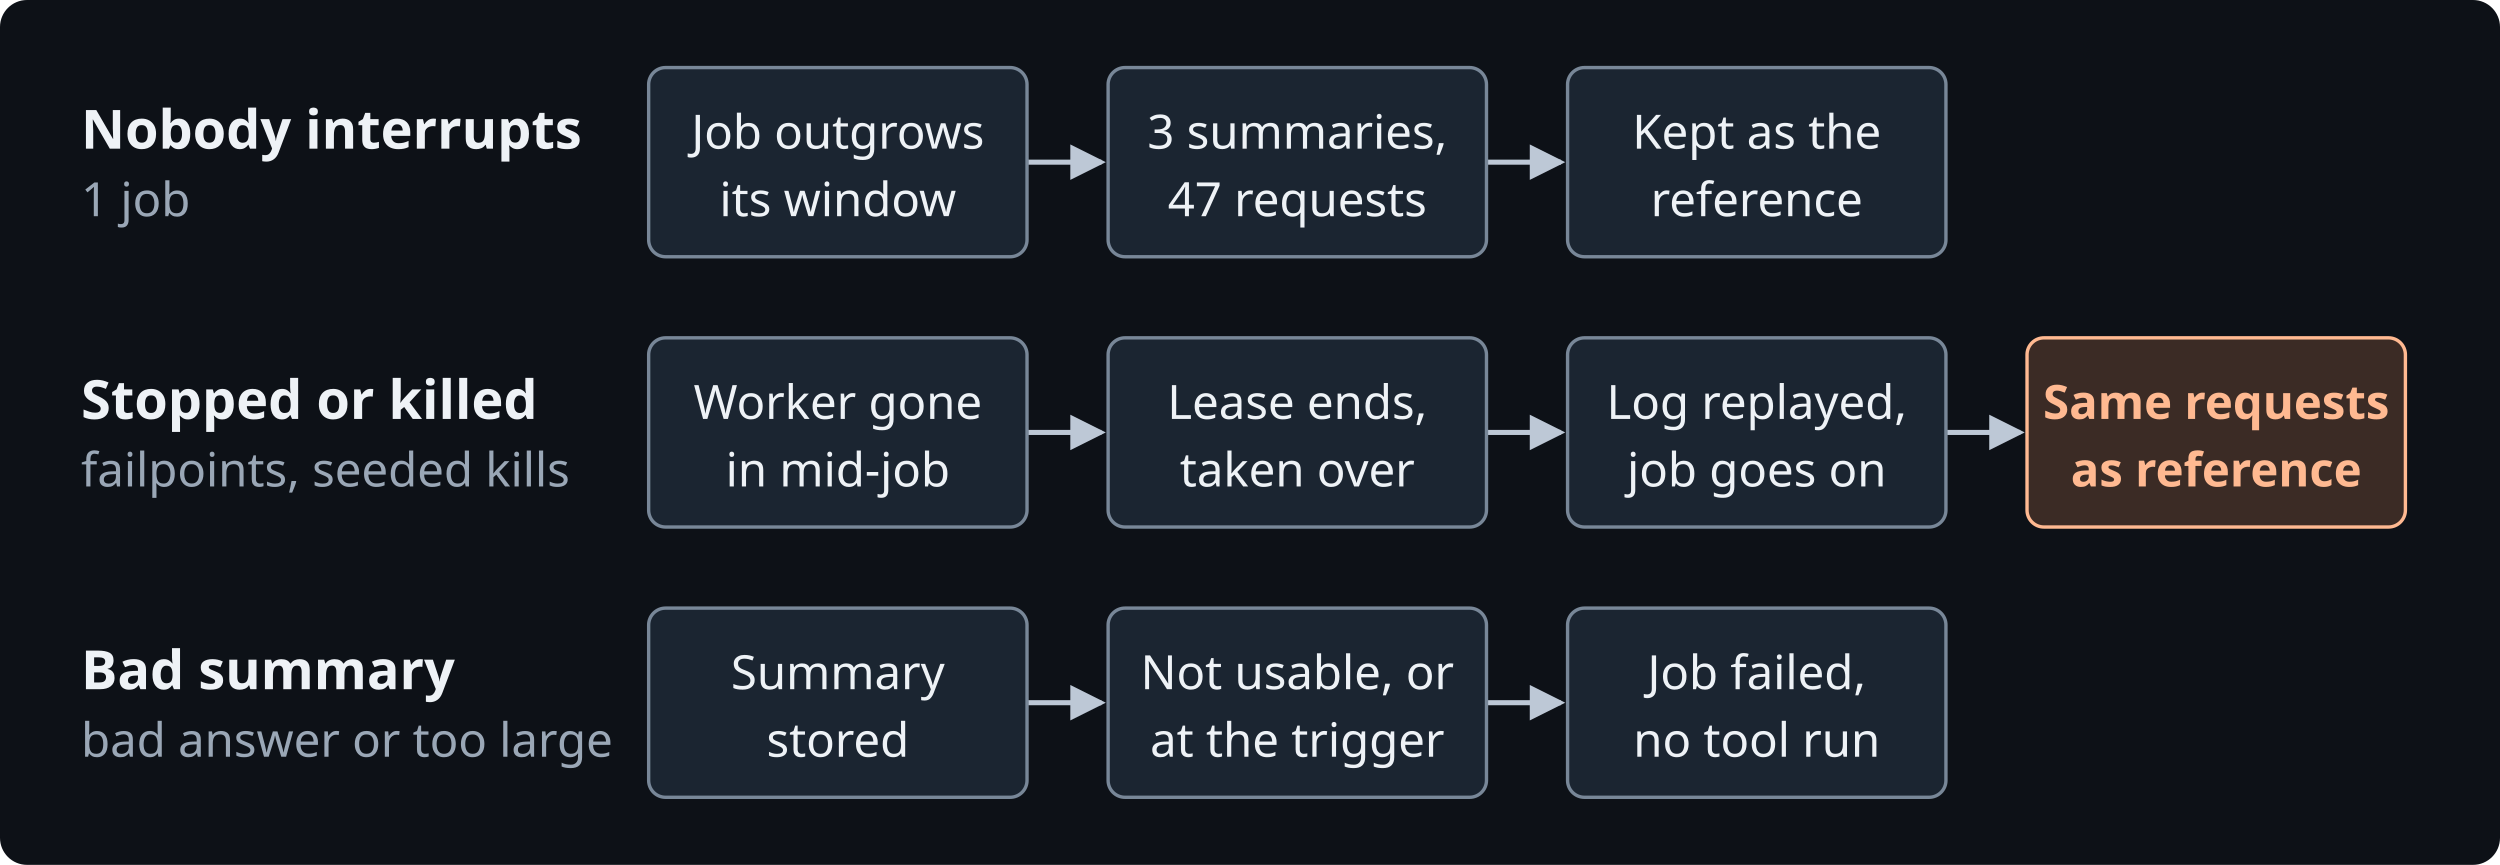
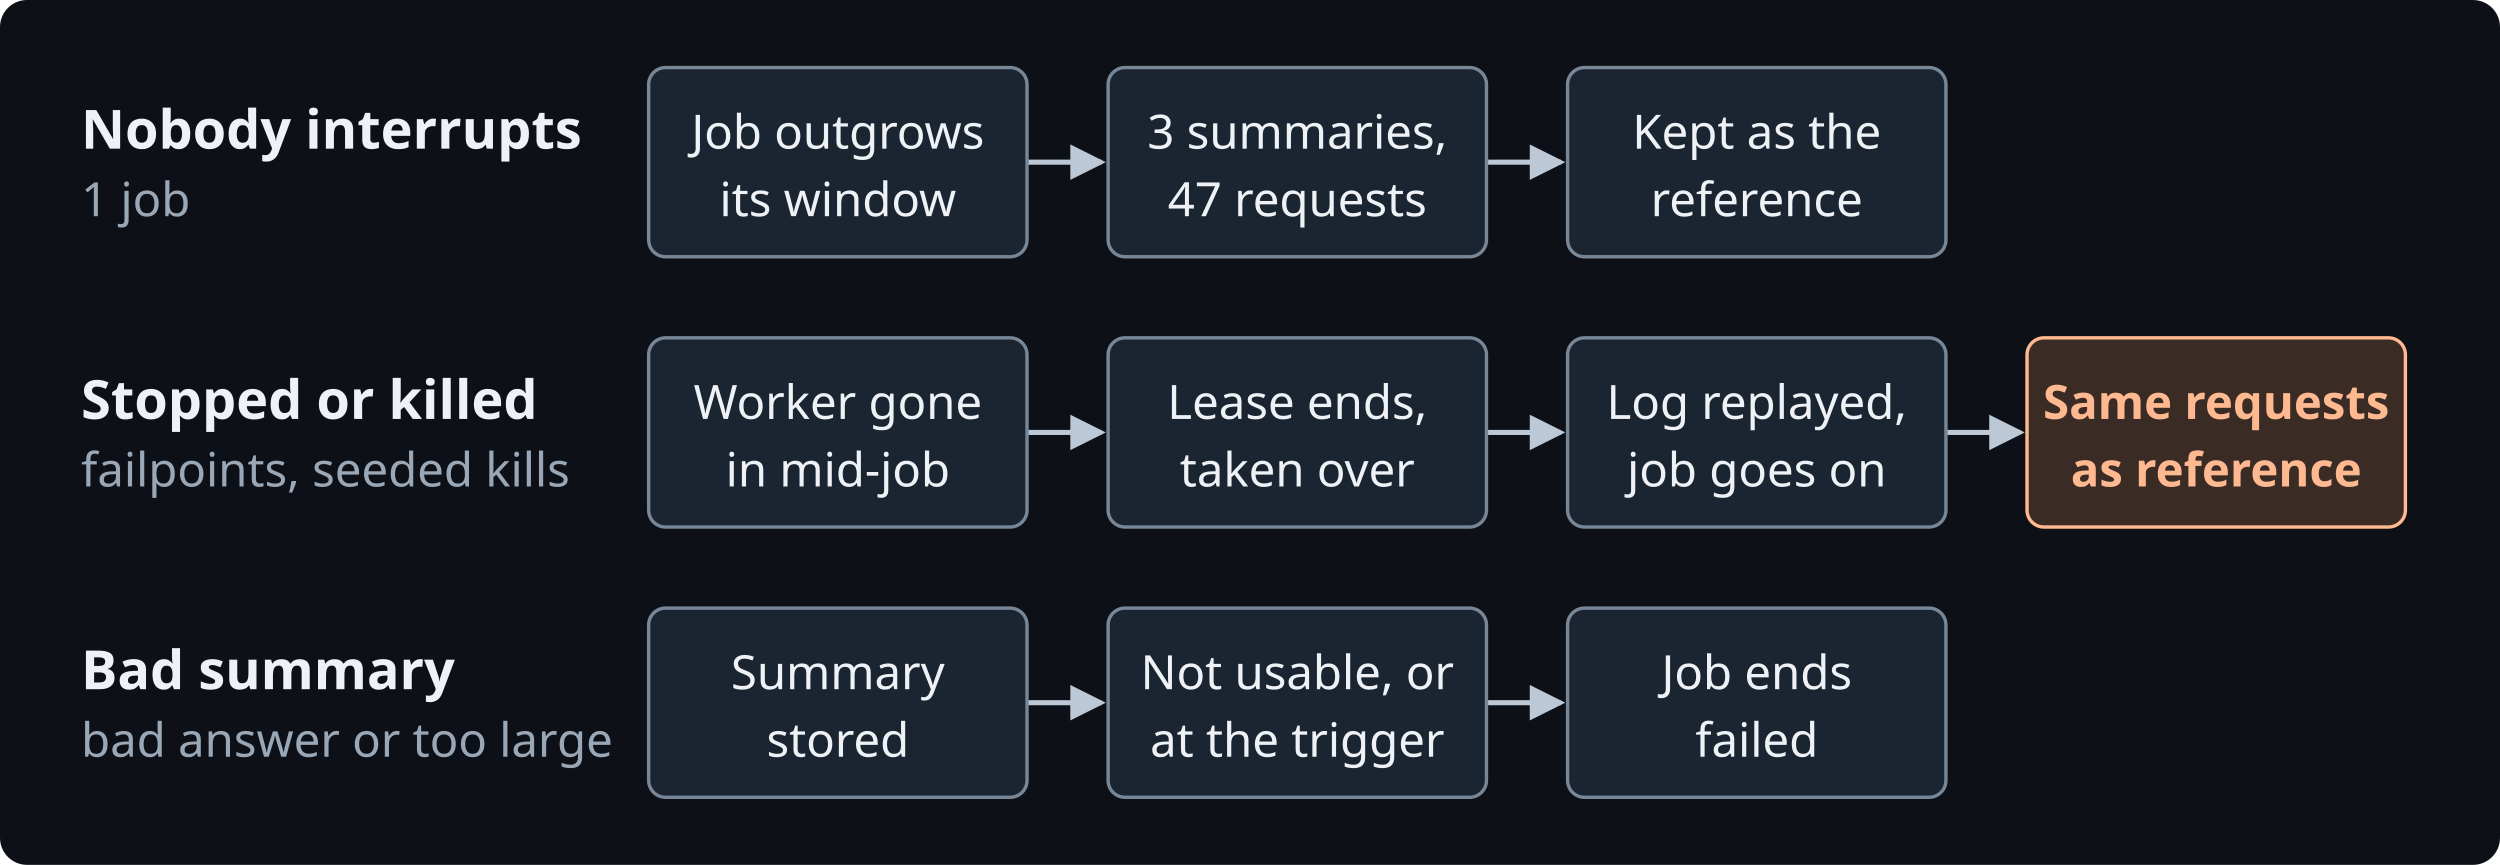
<svg xmlns="http://www.w3.org/2000/svg" width="740" height="256" viewBox="0 0 740 256" role="img" aria-labelledby="long-job-runs-title long-job-runs-desc">
  <defs>
    <marker id="long-job-runs-arrow" viewBox="0 0 8 8" refX="7" refY="4" markerWidth="7" markerHeight="7" orient="auto">
      <path d="m0 0 8 4-8 4z" fill="#bdc8d6" />
    </marker>
  </defs>
  <rect width="740" height="256" rx="8" fill="#0d1117" />
  <g fill="none" stroke="#bdc8d6" stroke-width="1.5" marker-end="url(#long-job-runs-arrow)">
    <path d="M304 48h22" />
    <path d="M440 48h22" />
    <path d="M304 128h22" />
    <path d="M440 128h22" />
    <path d="M576 128h22" />
    <path d="M304 208h22" />
    <path d="M440 208h22" />
  </g>
  <g fill="#1b2531" stroke="#788798">
    <rect x="192" y="20" width="112" height="56" rx="5" />
    <rect x="328" y="20" width="112" height="56" rx="5" />
    <rect x="464" y="20" width="112" height="56" rx="5" />
    <rect x="192" y="100" width="112" height="56" rx="5" />
    <rect x="328" y="100" width="112" height="56" rx="5" />
    <rect x="464" y="100" width="112" height="56" rx="5" />
    <rect x="192" y="180" width="112" height="56" rx="5" />
    <rect x="328" y="180" width="112" height="56" rx="5" />
    <rect x="464" y="180" width="112" height="56" rx="5" />
  </g>
  <rect x="600" y="100" width="112" height="56" rx="5" fill="#3b2b25" stroke="#ffb991" />
  <g font-family="system-ui, sans-serif" font-size="16" fill="#eef2f6">
    <g font-weight="600">
      <text x="24" y="44">Nobody interrupts</text>
      <text x="24" y="124">Stopped or killed</text>
      <text x="24" y="204">Bad summary</text>
    </g>
    <g font-size="14" fill="#9aa7b6">
      <text x="24" y="64">1 job</text>
      <text x="24" y="144">failpoints, seeded kills</text>
      <text x="24" y="224">bad answer or too large</text>
    </g>
  </g>
  <g font-family="system-ui, sans-serif" font-size="14" text-anchor="middle" fill="#eef2f6">
    <text x="248" y="44">Job outgrows</text>
    <text x="248" y="64">its window</text>
    <text x="384" y="44">3 summaries,</text>
    <text x="384" y="64">47 requests</text>
    <text x="520" y="44">Kept as the</text>
    <text x="520" y="64">reference</text>
    <text x="248" y="124">Worker gone</text>
    <text x="248" y="144">in mid-job</text>
    <text x="384" y="124">Lease ends,</text>
    <text x="384" y="144">taken over</text>
    <text x="520" y="124">Log replayed,</text>
    <text x="520" y="144">job goes on</text>
    <text x="656" y="124" fill="#ffb991" font-weight="600">Same requests</text>
    <text x="656" y="144" fill="#ffb991" font-weight="600">as reference</text>
    <text x="248" y="204">Summary</text>
    <text x="248" y="224">stored</text>
    <text x="384" y="204">Not usable, or</text>
    <text x="384" y="224">at the trigger</text>
-     <text x="520" y="204">Job failed,</text>
-     <text x="520" y="224">no tool run</text>
+     <text x="520" y="204">Job ends</text>
+     <text x="520" y="224">failed</text>
  </g>
</svg>
